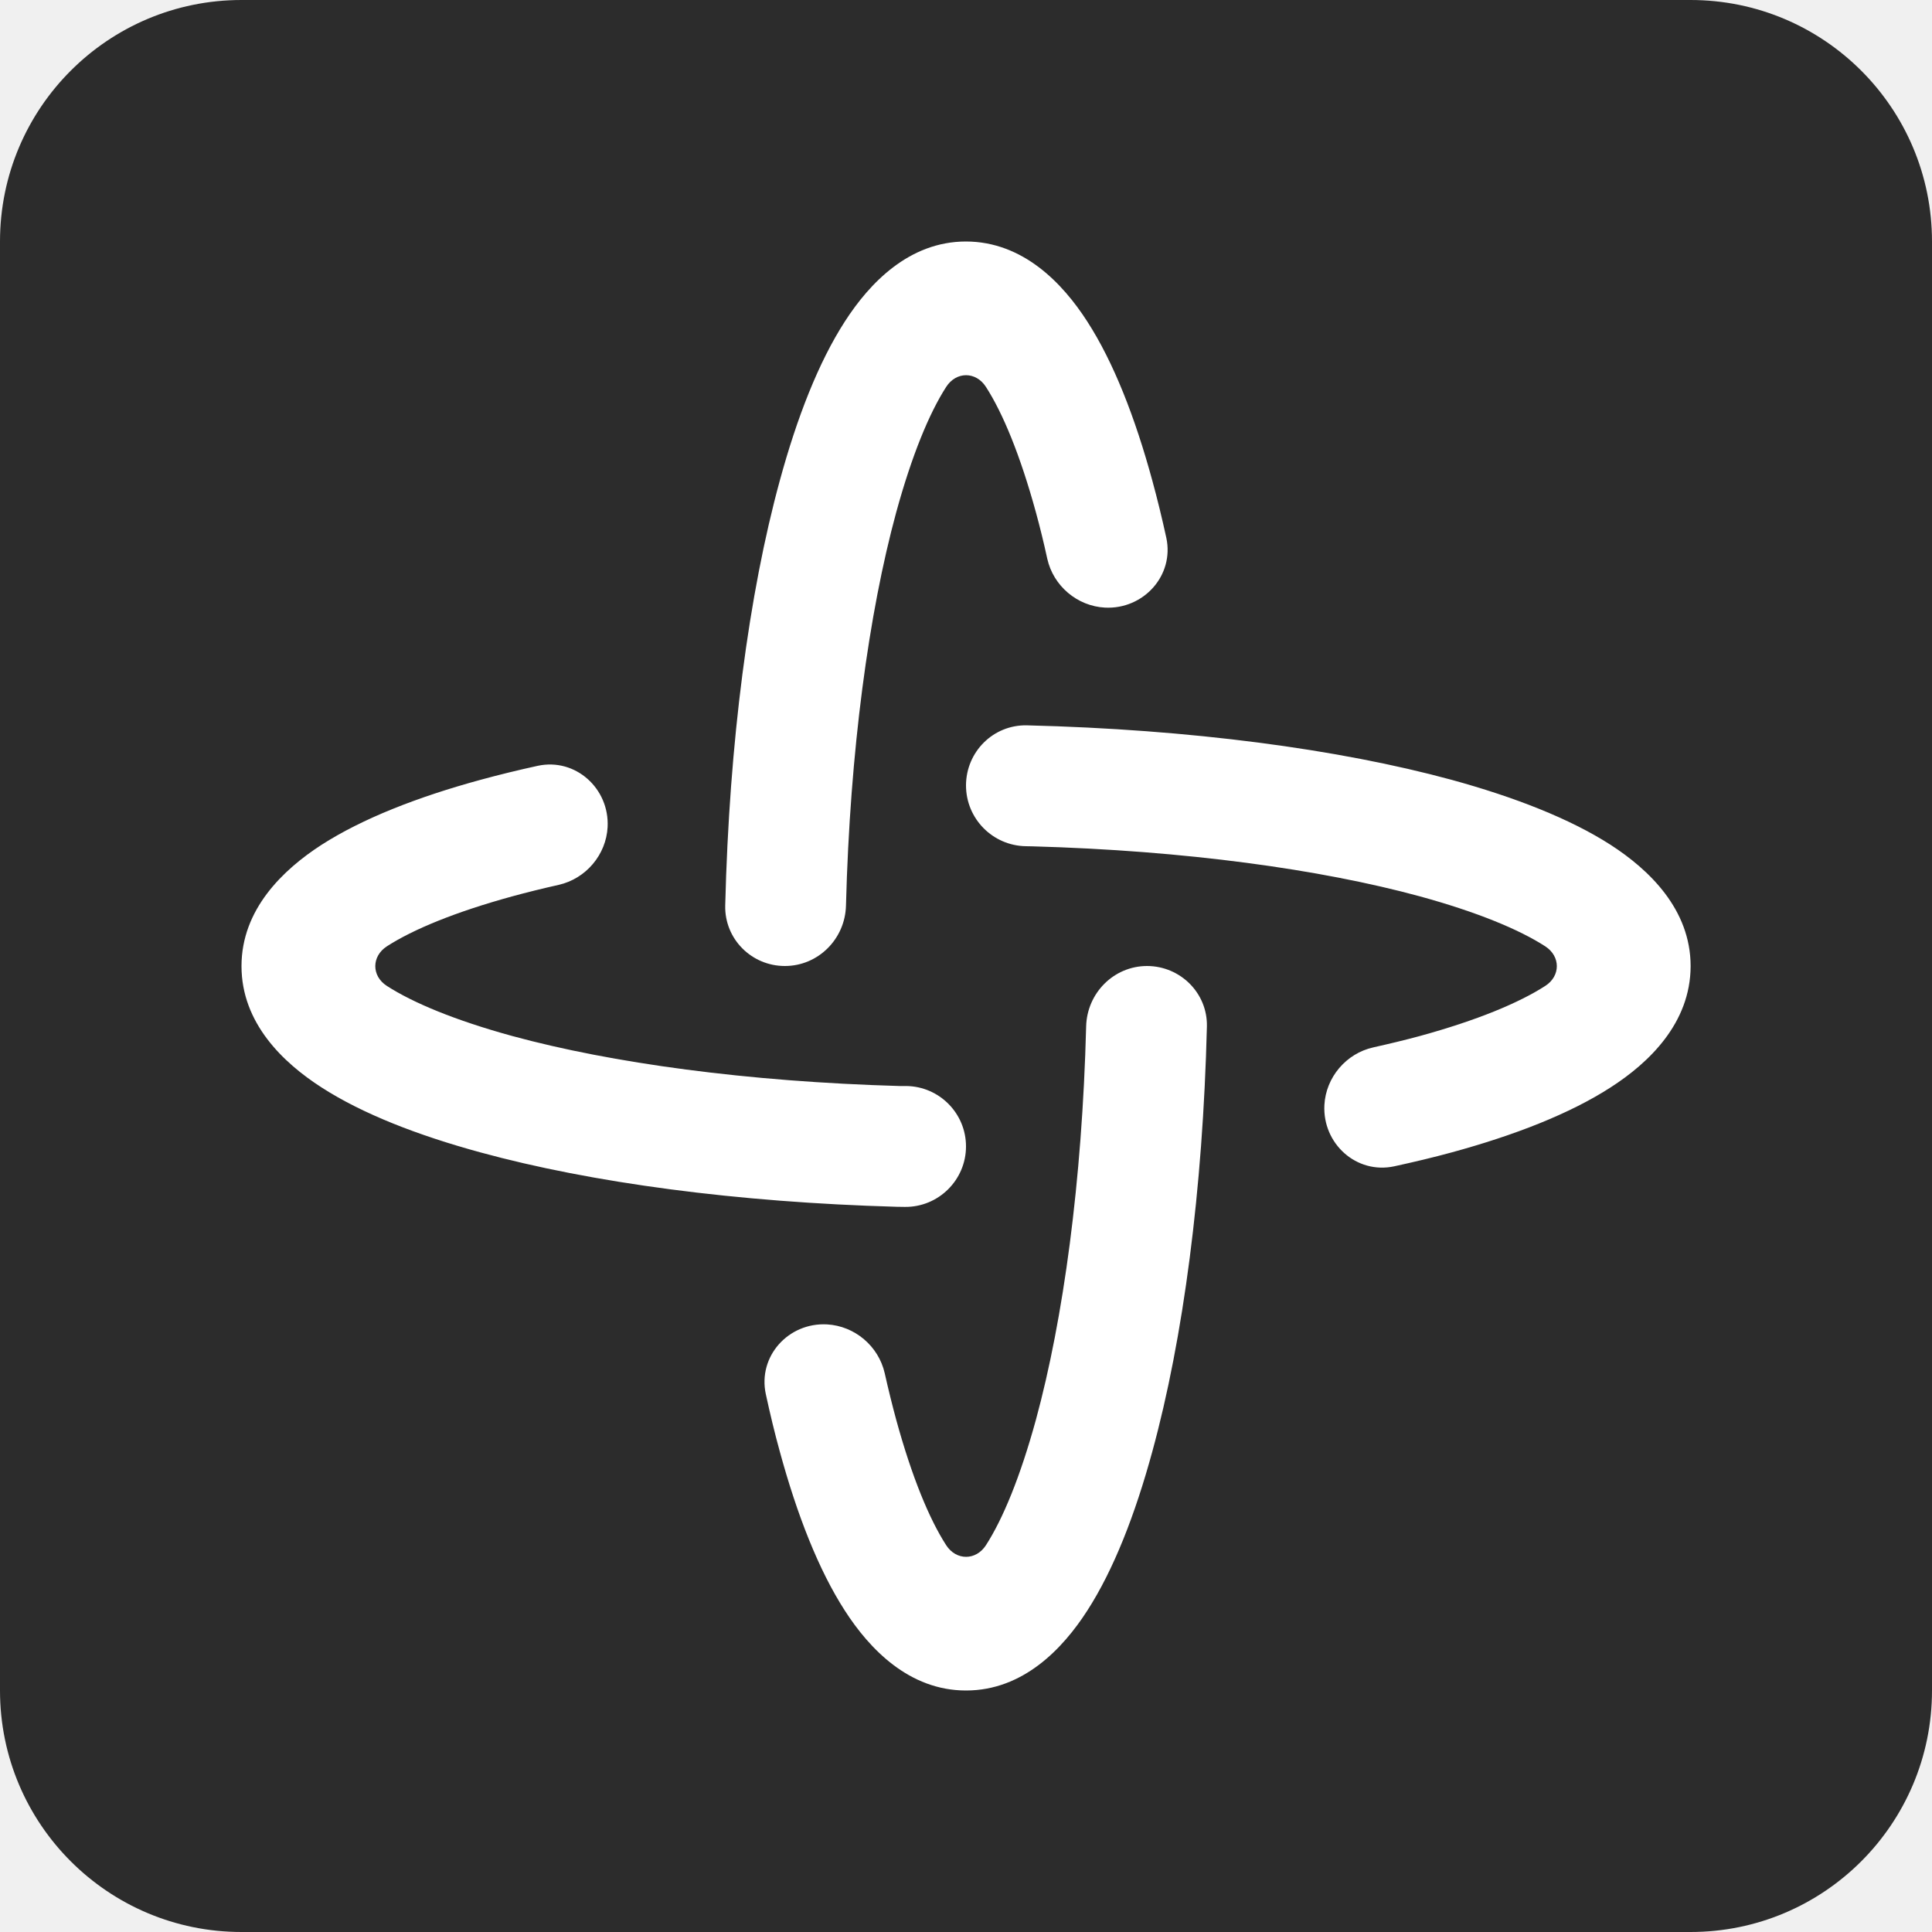
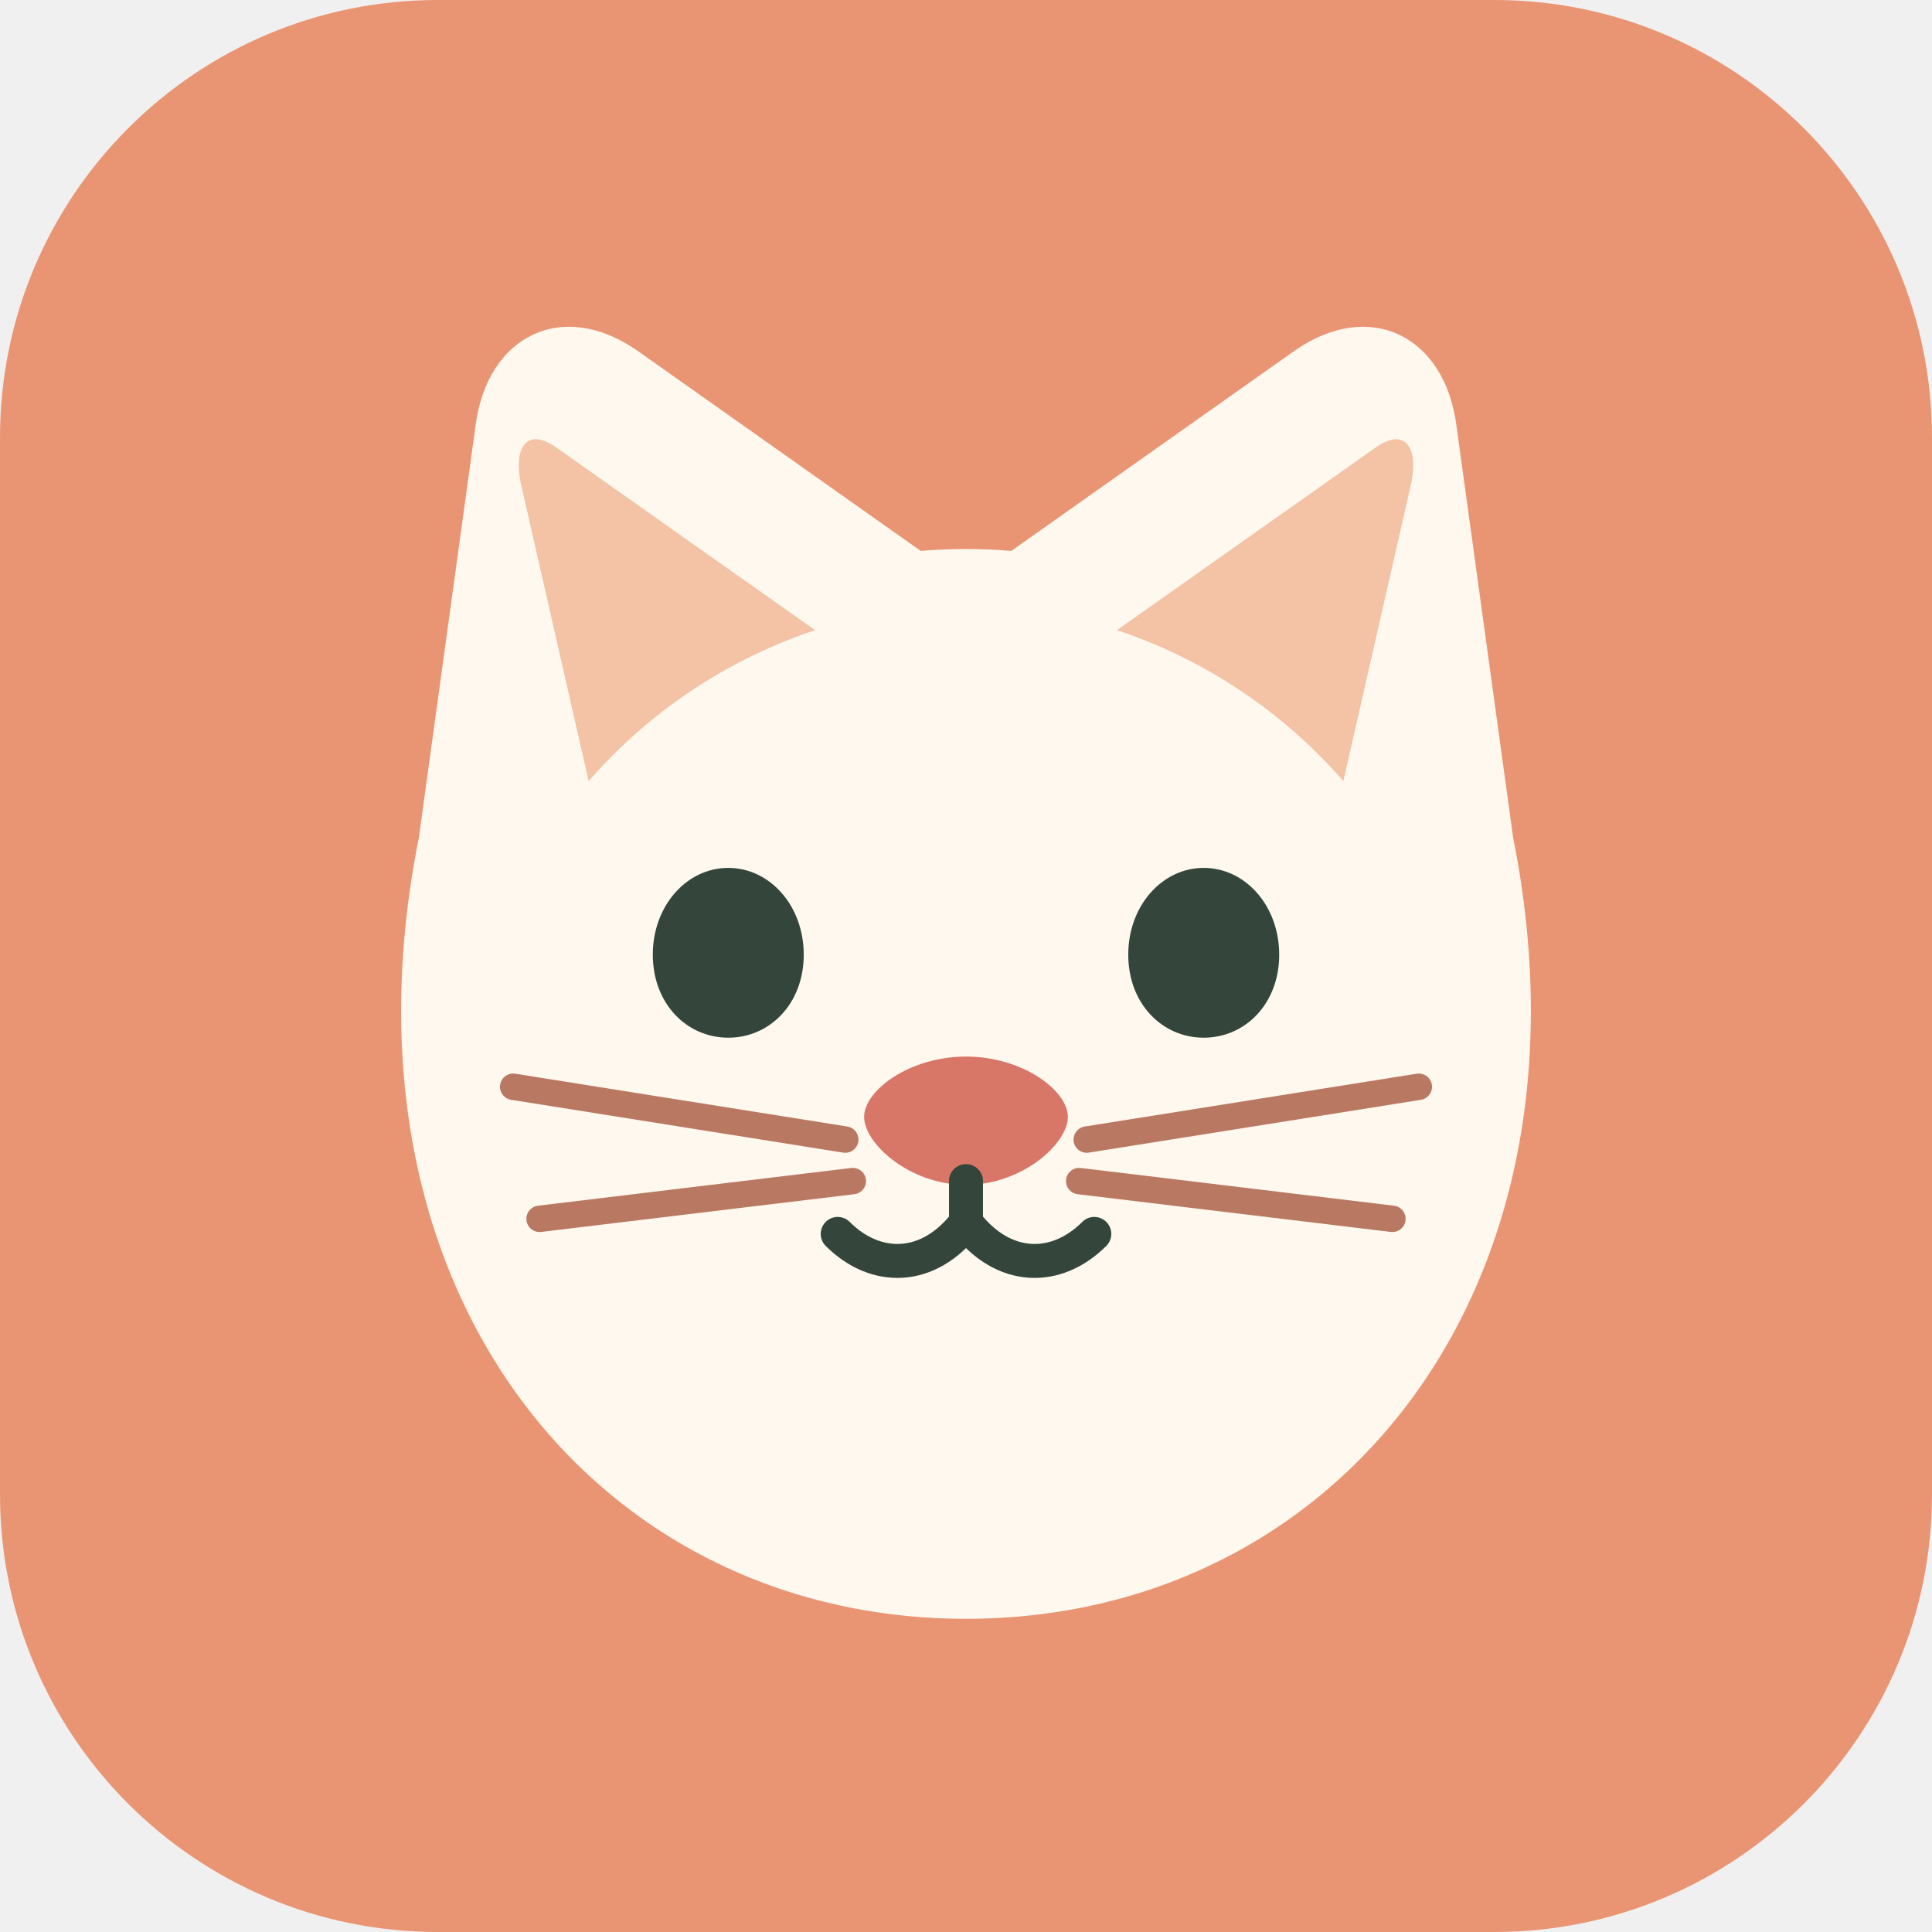
- <svg xmlns="http://www.w3.org/2000/svg" width="16" height="16" viewBox="0 0 16 16" fill="none">
-   <path d="M0 2C0 0.895 0.895 0 2 0H14C15.105 0 16 0.895 16 2V14C16 15.105 15.105 16 14 16H2C0.895 16 0 15.105 0 14V2Z" fill="#2C2C2C" />
-   <path d="M9.5 8C9.776 8.001 10.001 8.225 9.995 8.5C9.962 9.855 9.799 11.086 9.543 12.021C9.401 12.542 9.223 13 9.004 13.339C8.8 13.656 8.472 14 8 14C7.529 14 7.201 13.656 6.997 13.339C6.778 13 6.6 12.542 6.458 12.021C6.416 11.87 6.378 11.711 6.342 11.545C6.275 11.232 6.529 10.951 6.849 10.968C7.079 10.981 7.276 11.148 7.327 11.373C7.357 11.507 7.389 11.636 7.422 11.758C7.552 12.232 7.696 12.58 7.836 12.797C7.919 12.925 8.082 12.925 8.165 12.797C8.305 12.58 8.449 12.232 8.579 11.758C8.806 10.924 8.962 9.784 8.995 8.5C9.002 8.224 9.224 8 9.5 8ZM4.454 6.342C4.766 6.275 5.048 6.53 5.032 6.849C5.02 7.079 4.852 7.277 4.627 7.328C4.493 7.358 4.364 7.39 4.243 7.423C3.769 7.553 3.421 7.697 3.204 7.837C3.076 7.92 3.076 8.083 3.204 8.165C3.421 8.305 3.769 8.45 4.243 8.58C5.066 8.804 6.187 8.958 7.451 8.994H7.507C7.78 8.998 8 9.221 8 9.494C8 9.772 7.772 9.998 7.494 9.995L7.425 9.994C6.101 9.957 4.898 9.795 3.98 9.544C3.459 9.402 3.001 9.224 2.662 9.005C2.345 8.801 2 8.473 2 8.001C2 7.53 2.345 7.202 2.662 6.997C3.001 6.779 3.459 6.6 3.98 6.458C4.13 6.417 4.289 6.378 4.454 6.342ZM8.504 6.007C9.857 6.04 11.087 6.204 12.021 6.458C12.542 6.601 13 6.779 13.339 6.997C13.656 7.202 14.001 7.53 14.001 8.001C14 8.473 13.656 8.801 13.339 9.005C13 9.224 12.542 9.402 12.021 9.544C11.871 9.585 11.711 9.623 11.546 9.659C11.233 9.726 10.952 9.471 10.968 9.152C10.98 8.922 11.148 8.724 11.373 8.674C11.507 8.644 11.636 8.613 11.758 8.58C12.232 8.45 12.58 8.305 12.797 8.165C12.925 8.083 12.925 7.92 12.797 7.837C12.58 7.697 12.232 7.553 11.758 7.423C10.935 7.199 9.814 7.044 8.55 7.009L8.497 7.008C8.221 7.004 8 6.78 8 6.504C8.001 6.226 8.226 6.001 8.504 6.007ZM8 2C8.472 2.001 8.8 2.345 9.004 2.662C9.223 3.001 9.401 3.459 9.543 3.98C9.584 4.13 9.623 4.289 9.659 4.454C9.726 4.766 9.47 5.048 9.151 5.032C8.921 5.02 8.723 4.852 8.673 4.627C8.644 4.493 8.612 4.364 8.579 4.243C8.449 3.769 8.305 3.421 8.165 3.204C8.082 3.075 7.919 3.075 7.836 3.204C7.696 3.421 7.552 3.769 7.422 4.243C7.195 5.077 7.039 6.216 7.006 7.5C6.999 7.776 6.776 8 6.5 8C6.224 8 6 7.776 6.006 7.5C6.039 6.146 6.202 4.915 6.458 3.98C6.6 3.459 6.778 3.001 6.997 2.662C7.201 2.345 7.529 2 8 2Z" fill="white" />
+ <svg xmlns="http://www.w3.org/2000/svg" viewBox="0 0 512 512">
+   <rect width="512" height="512" rx="116" fill="#e99573" />
+   <path d="M111 222 126 113c3-24 23-34 43-20l75 53a142 142 0 0 1 24 0l75-53c20-14 40-4 43 20l15 109c24 120-47 207-145 207s-169-87-145-207Z" fill="#fff8ee" />
+   <path d="m148 119 68 48a137 137 0 0 0-60 40l-18-79c-2-10 2-15 10-9Zm216 0-68 48a137 137 0 0 1 60 40l18-79c2-10-2-15-10-9Z" fill="#f4c2a5" />
+   <path d="M173 253c0-13 9-23 20-23s20 10 20 23-9 22-20 22-20-9-20-22Zm126 0c0-13 9-23 20-23s20 10 20 23-9 22-20 22-20-9-20-22Z" fill="#34463b" />
+   <path d="M229 296c0-7 12-16 27-16s27 9 27 16-12 18-27 18-27-11-27-18Z" fill="#d87668" />
+   <path d="M256 313v11m0 0c-10 13-24 13-34 3m34-3c10 13 24 13 34 3" fill="none" stroke="#34463b" stroke-linecap="round" stroke-width="9" />
+   <path d="m224 302-88-14m90 25-83 10m145-21 88-14m-90 25 83 10" fill="none" stroke="#b97861" stroke-linecap="round" stroke-width="7" />
</svg>
